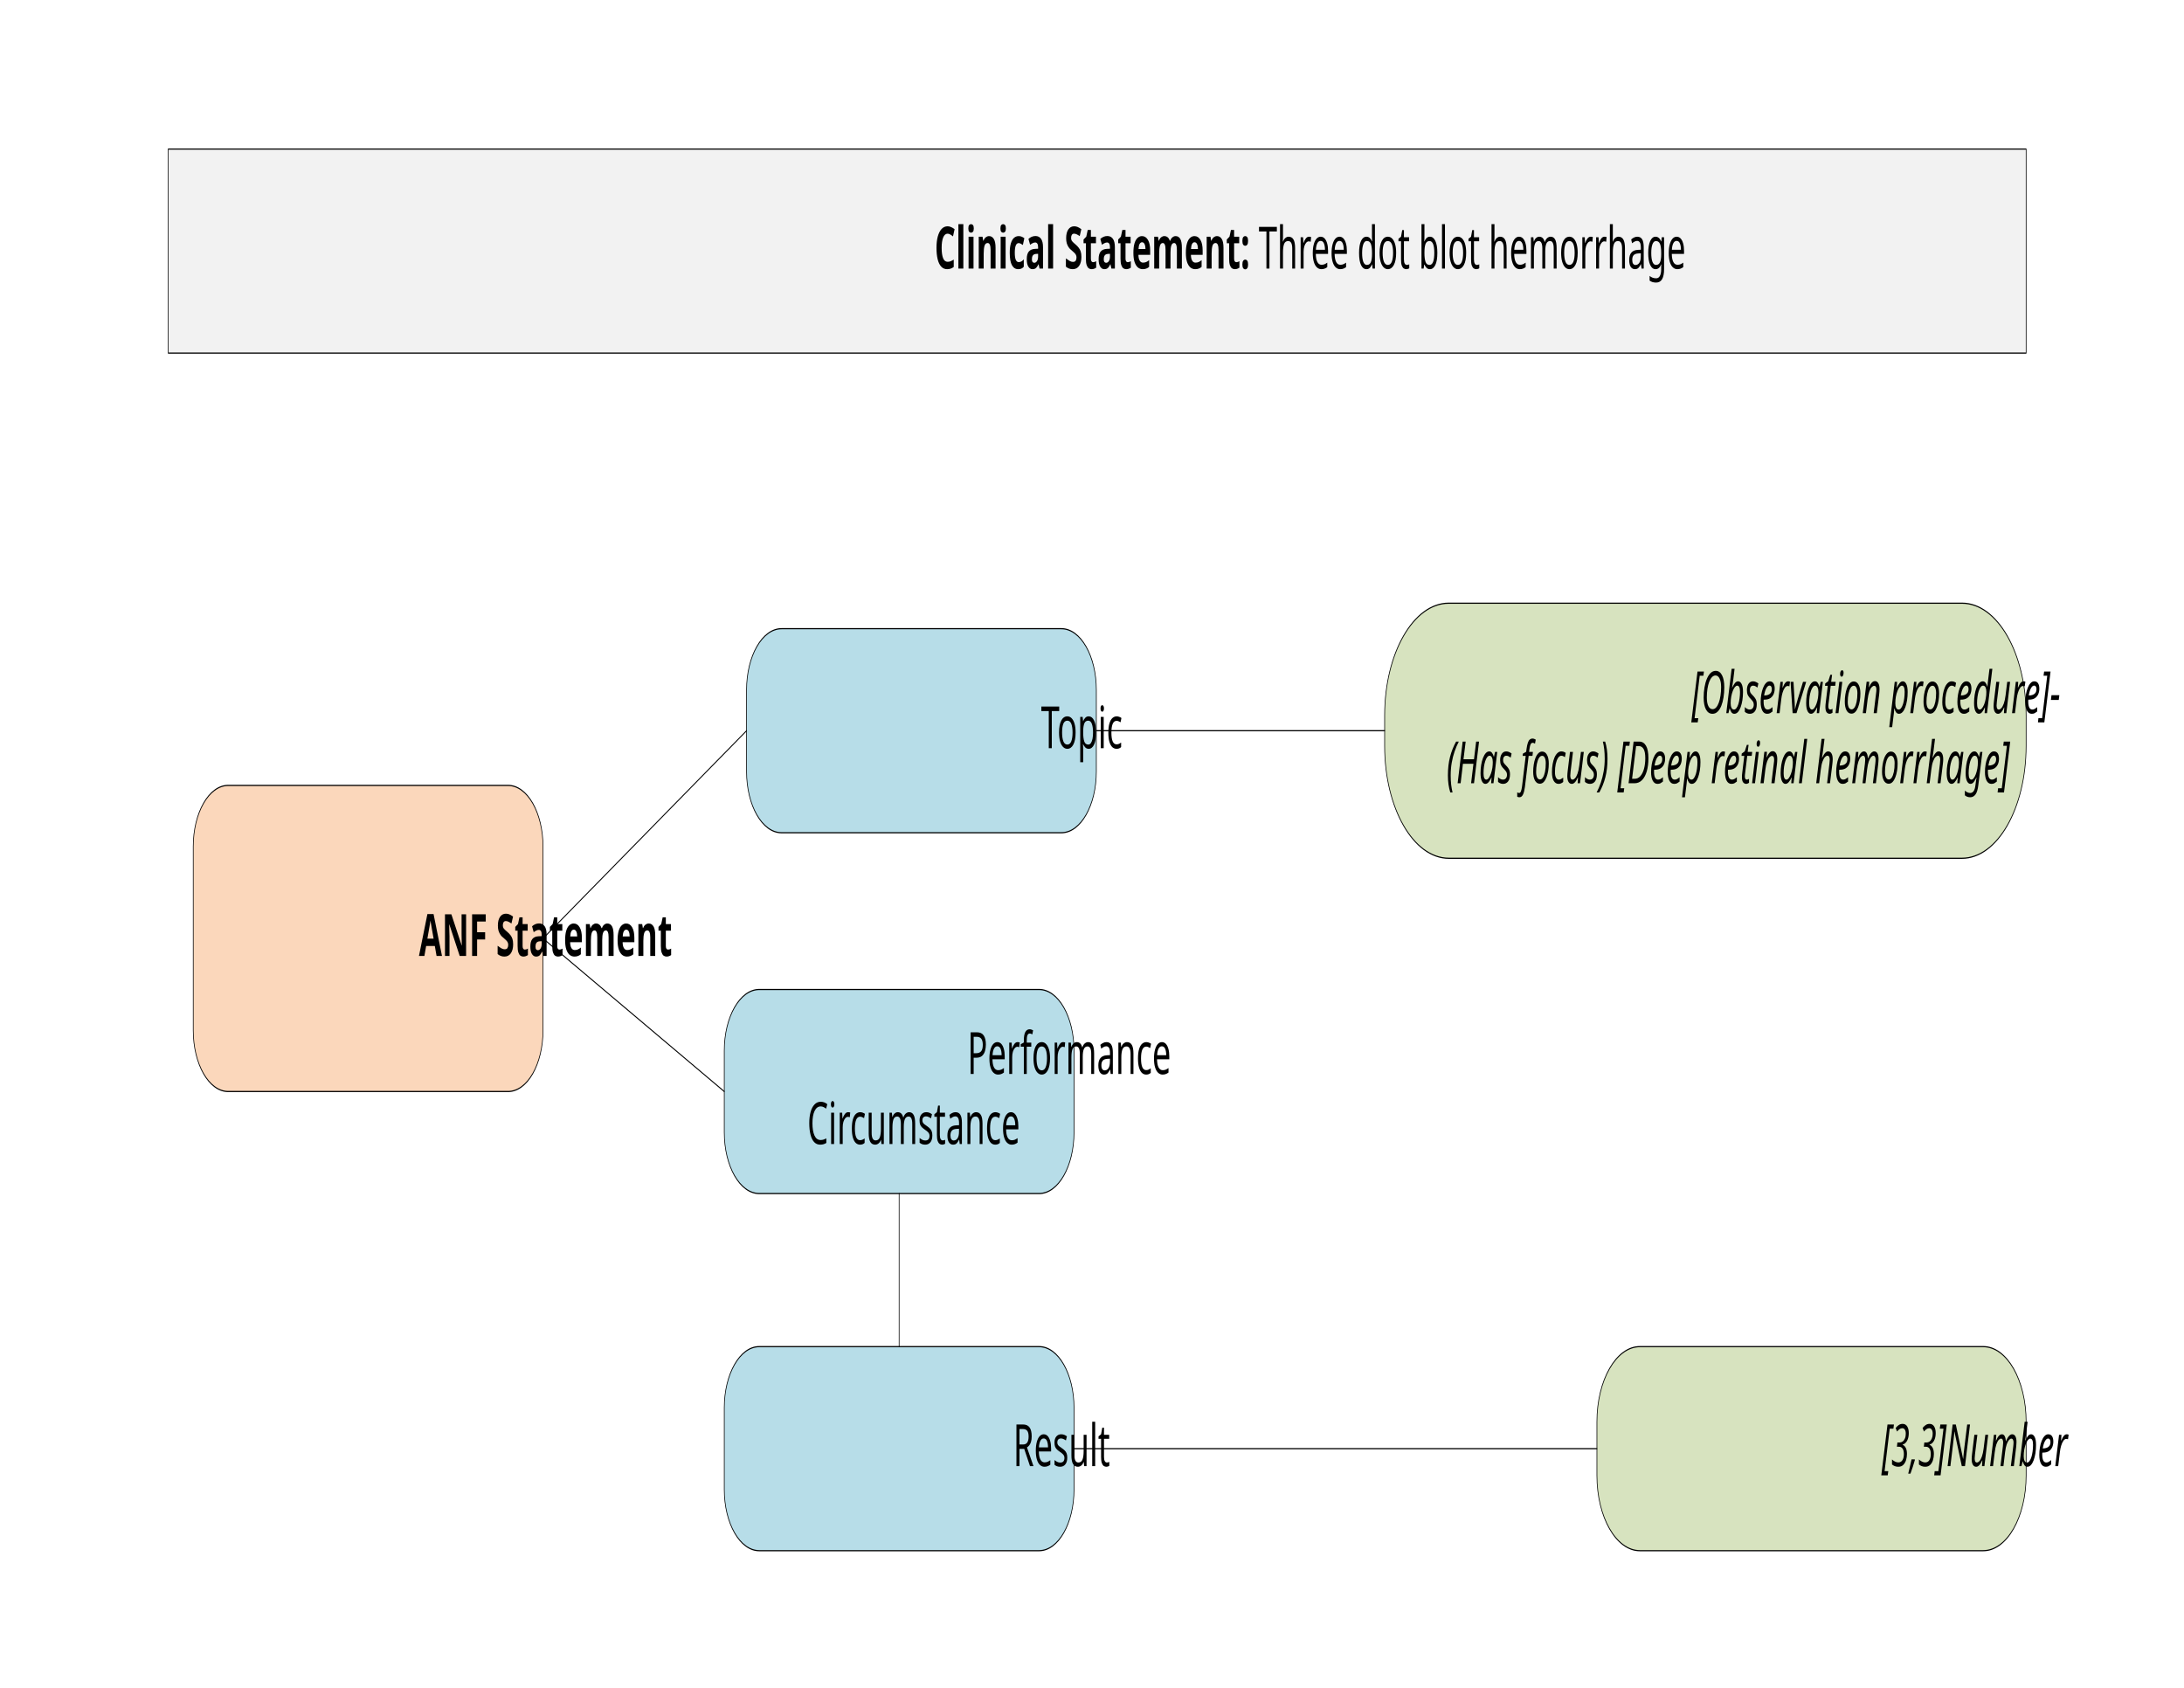
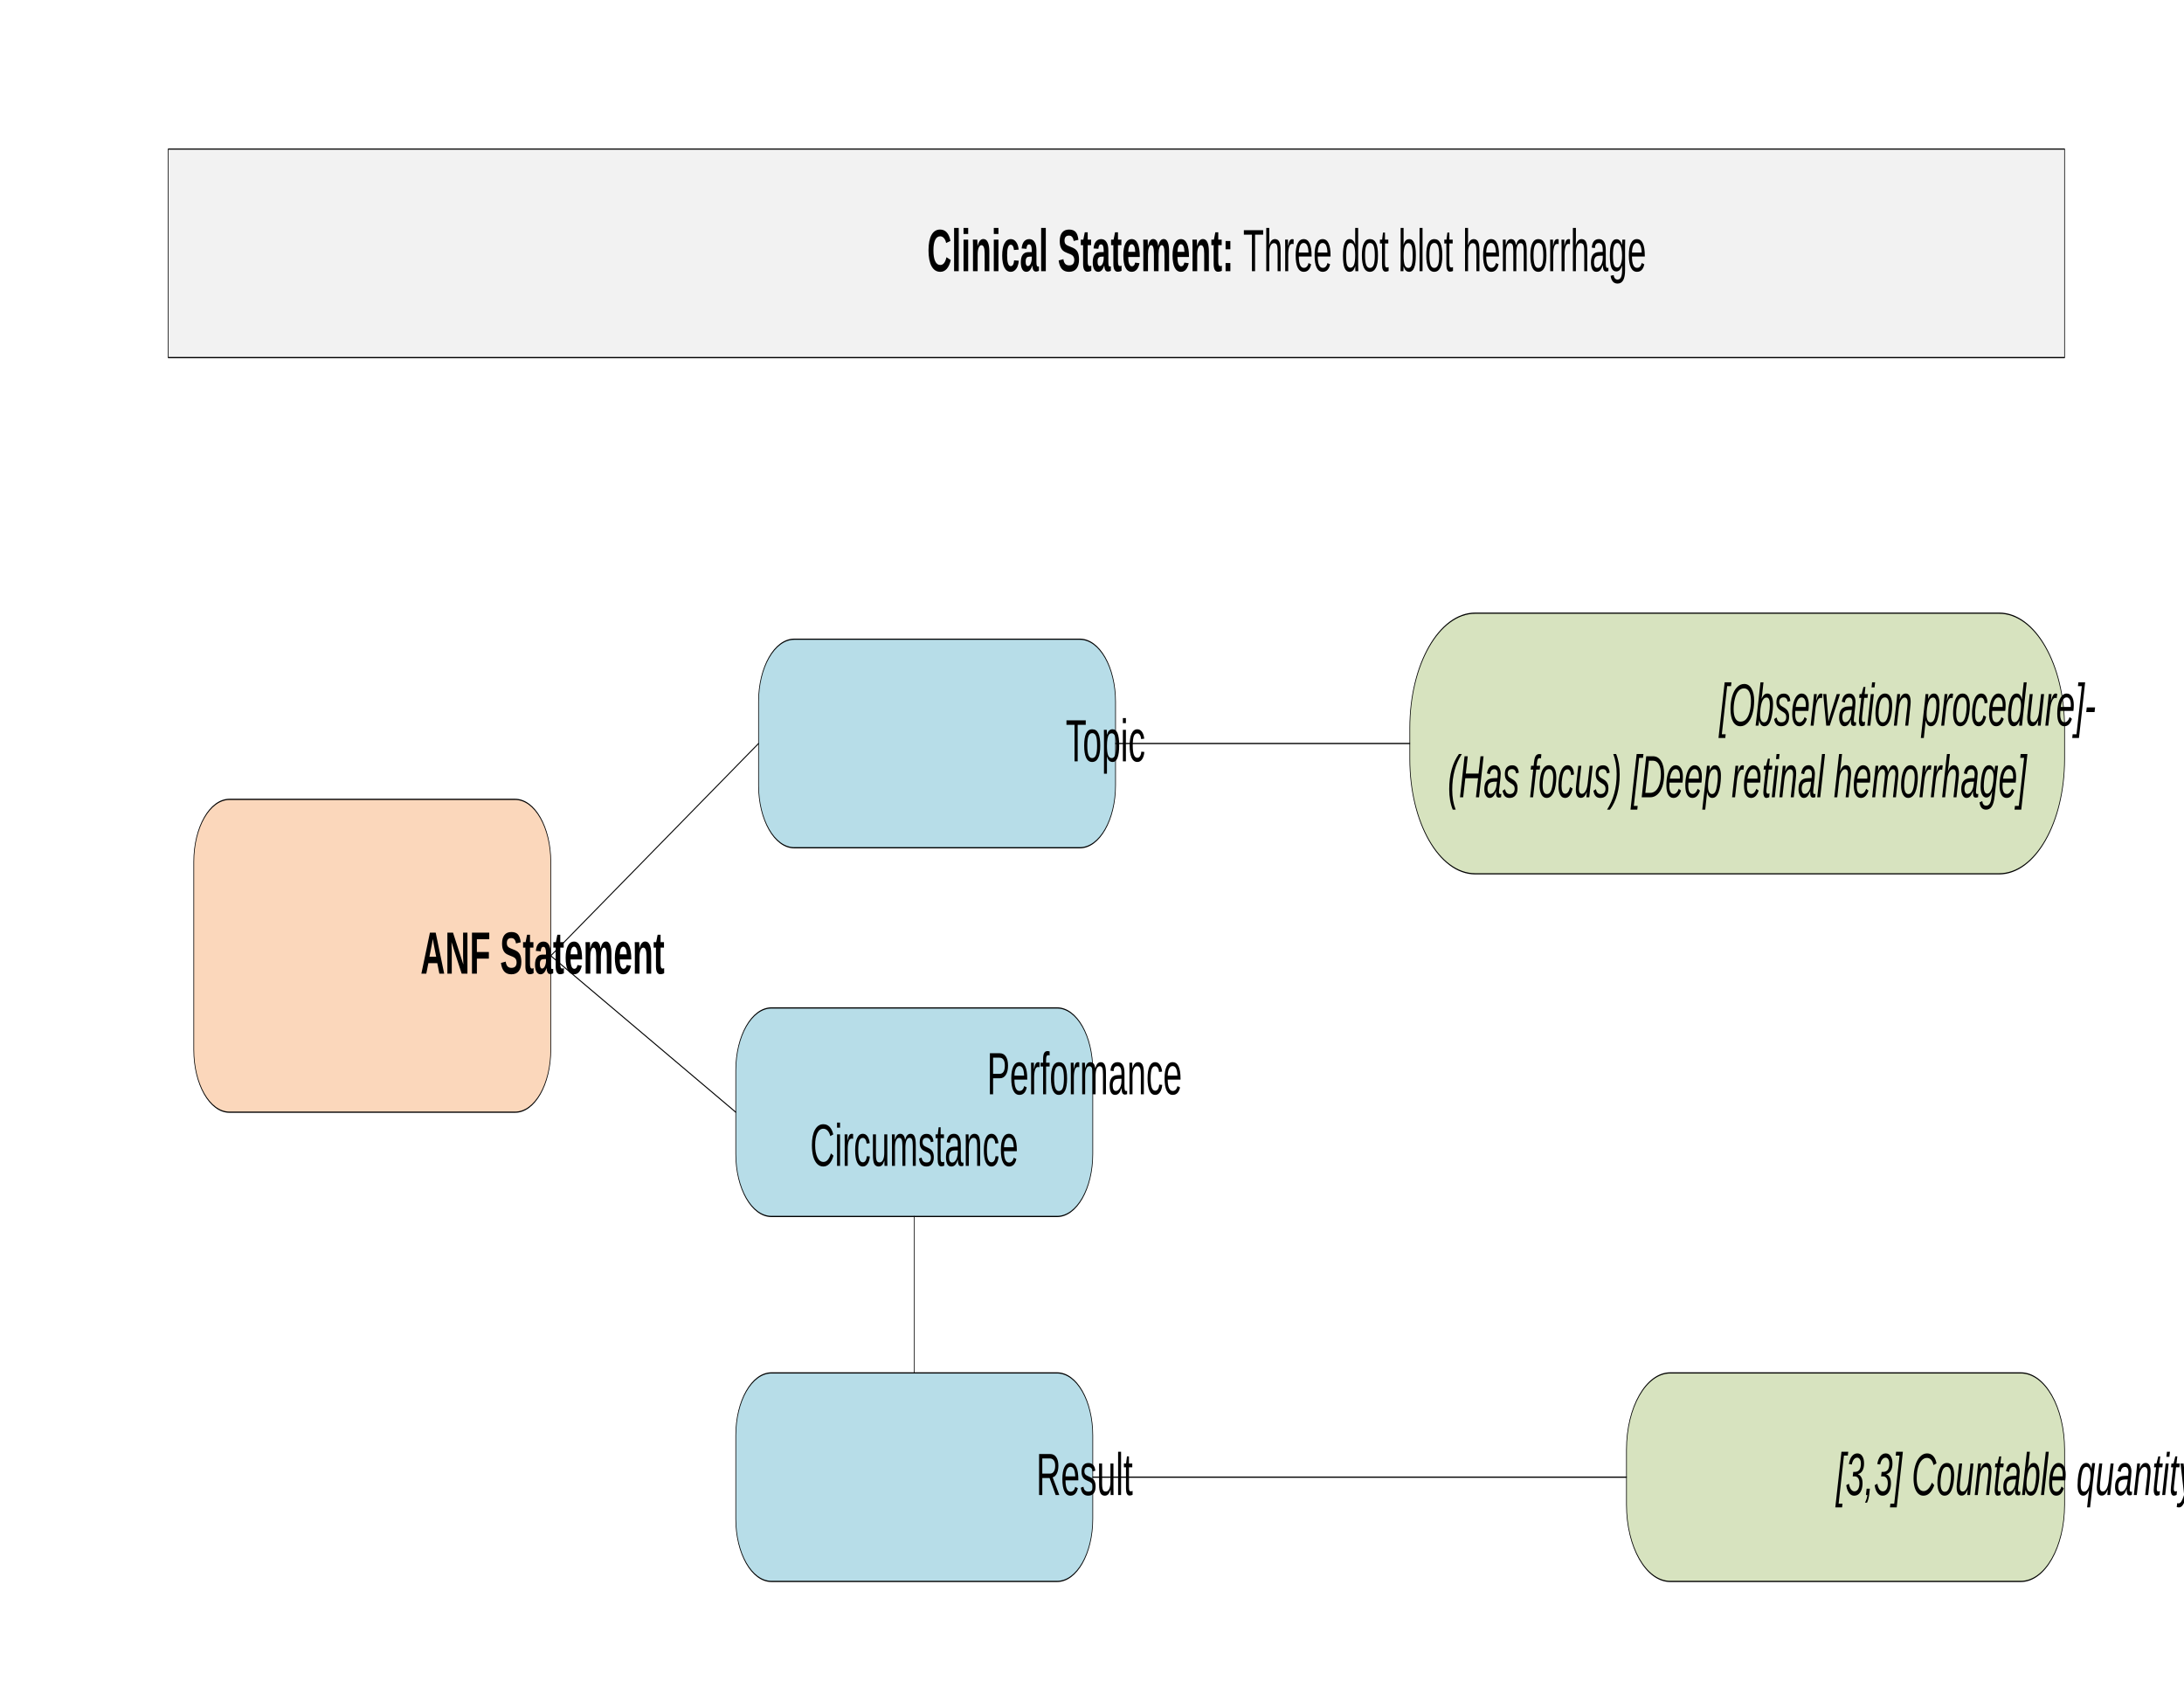
<svg xmlns="http://www.w3.org/2000/svg" xmlns:ns1="http://schemas.microsoft.com/visio/2003/SVGExtensions/" width="11in" height="8.5in" viewBox="0 0 792 612" xml:space="preserve" color-interpolation-filters="sRGB" class="st11" version="1.1" id="svg102">
  <defs id="defs106" />
  <ns1:documentProperties ns1:langID="1033" ns1:viewMarkup="false">
    <ns1:userDefs>
      <ns1:ud ns1:nameU="msvNoAutoConnect" ns1:val="VT0(1):26" />
    </ns1:userDefs>
  </ns1:documentProperties>
  <style type="text/css" id="style2">
	
		.st1 {fill:#f2f2f2;stroke:#000000;stroke-linecap:round;stroke-linejoin:round;stroke-width:0.24}
- 		.st2 {fill:#000000;font-family:Calibri;font-size:1em;font-weight:bold}
+ 		.st2 {fill:#000000;font-family:Arial;font-size:1em;font-weight:bold}
		.st3 {font-size:1em;font-weight:normal}
		.st4 {fill:#b7dde8;stroke:#000000;stroke-linecap:round;stroke-linejoin:round;stroke-width:0.24}
- 		.st5 {fill:#000000;font-family:Calibri;font-size:1em}
+ 		.st5 {fill:#000000;font-family:Arial;font-size:1em}
		.st6 {font-size:1em}
		.st7 {fill:#d7e3bf;stroke:#000000;stroke-linecap:round;stroke-linejoin:round;stroke-width:0.24}
- 		.st8 {fill:#000000;font-family:Calibri;font-size:1em;font-style:italic}
+ 		.st8 {fill:#000000;font-family:Arial;font-size:1em;font-style:italic}
		.st9 {stroke:#000000;stroke-linecap:round;stroke-linejoin:round;stroke-width:0.24}
		.st10 {fill:#fbd7bb;stroke:#000000;stroke-linecap:round;stroke-linejoin:round;stroke-width:0.24}
		.st11 {fill:none;fill-rule:evenodd;font-size:12px;overflow:visible;stroke-linecap:square;stroke-miterlimit:3}
	
	</style>
-   <g ns1:mID="20" ns1:index="1" ns1:groupContext="foregroundPage" id="g100" transform="matrix(1.008226,0,0,1.764687,-0.4614813,-41.253)">
+   <g ns1:mID="20" ns1:index="1" ns1:groupContext="foregroundPage" id="g100" transform="matrix(1.029082,0,0,1.803395,-1.729588,-43.33986)">
    <ns1:pageProperties ns1:drawingScale="1" ns1:pageScale="1" ns1:drawingUnits="19" ns1:shadowOffsetX="9" ns1:shadowOffsetY="-9" />
    <g id="shape1-1" ns1:mID="1" ns1:groupContext="shape" transform="translate(60.9673,-516.068)">
      <ns1:userDefs>
        <ns1:ud ns1:nameU="visVersion" ns1:val="VT0(15):26" />
      </ns1:userDefs>
      <ns1:textBlock ns1:margins="rect(4,4,4,4)" />
      <ns1:textRect cx="334.125" cy="591.034" width="668.25" height="41.932" />
      <rect x="0" y="570.068" width="668.25" height="41.932" class="st1" id="rect10" style="fill:#f2f2f2;stroke:#000000;stroke-width:0.24;stroke-linecap:round;stroke-linejoin:round" />
-       <text x="219.46" y="594.63" class="st2" ns1:langID="1033" id="text14" style="font-weight:bold;font-size:12px;font-family:Calibri;fill:#000000">
+       <text x="207.4" y="594.63" class="st2" ns1:langID="1033" id="text14" style="font-weight:bold;font-size:12px;font-family:Arial;fill:#000000">
        <ns1:paragraph ns1:horizAlign="1" ns1:bulletSize="0.166667" />
        <ns1:tabList />Clinical Statement: <tspan class="st3" id="tspan12" style="font-weight:normal;font-size:12px">Three dot blot hemorrhage</tspan>
      </text>
    </g>
    <g id="shape2-5" ns1:mID="2" ns1:groupContext="shape" transform="translate(268.984,-417.516)">
      <ns1:userDefs>
        <ns1:ud ns1:nameU="CTypeTopLeftSnip" ns1:prompt="" ns1:val="VT0(0):5" />
        <ns1:ud ns1:nameU="CTypeTopRightSnip" ns1:prompt="" ns1:val="VT0(0):5" />
        <ns1:ud ns1:nameU="CTypeBotLeftSnip" ns1:prompt="" ns1:val="VT0(0):5" />
        <ns1:ud ns1:nameU="CTypeBotRightSnip" ns1:prompt="" ns1:val="VT0(0):5" />
        <ns1:ud ns1:nameU="CornerLockHoriz" ns1:prompt="" ns1:val="VT0(0):5" />
        <ns1:ud ns1:nameU="CornerLockVert" ns1:prompt="" ns1:val="VT0(0):5" />
        <ns1:ud ns1:nameU="CornerLockDiag" ns1:prompt="" ns1:val="VT0(0):5" />
        <ns1:ud ns1:nameU="TopLeftOffset" ns1:prompt="" ns1:val="VT0(0.15):1" />
        <ns1:ud ns1:nameU="TopRightOffset" ns1:prompt="" ns1:val="VT0(0.15):1" />
        <ns1:ud ns1:nameU="BotLeftOffset" ns1:prompt="" ns1:val="VT0(0.15):1" />
        <ns1:ud ns1:nameU="BotRightOffset" ns1:prompt="" ns1:val="VT0(0.15):1" />
        <ns1:ud ns1:nameU="visVersion" ns1:prompt="" ns1:val="VT0(15):26" />
        <ns1:ud ns1:nameU="TopLeftOffset" ns1:prompt="" ns1:val="VT0(0.17471590464537):1" />
        <ns1:ud ns1:nameU="TopRightOffset" ns1:prompt="" ns1:val="VT0(0.17471590464537):1" />
        <ns1:ud ns1:nameU="BotLeftOffset" ns1:prompt="" ns1:val="VT0(0.17471590464537):1" />
        <ns1:ud ns1:nameU="BotRightOffset" ns1:prompt="" ns1:val="VT0(0.17471590464537):1" />
      </ns1:userDefs>
      <ns1:textBlock ns1:margins="rect(4,4,4,4)" />
      <ns1:textRect cx="62.898" cy="591.034" width="125.8" height="41.932" />
      <path d="M 12.58,612 H 113.22 A 12.579,12.579 -180 0 0 125.8,599.42 V 582.65 A 12.579,12.579 -180 0 0 113.22,570.07 H 12.58 A 12.579,12.579 -180 0 0 0,582.65 v 16.77 A 12.579,12.579 -180 0 0 12.58,612 Z" class="st4" id="path21" style="fill:#b7dde8;stroke:#000000;stroke-width:0.24;stroke-linecap:round;stroke-linejoin:round" />
-       <text x="49.74" y="594.63" class="st5" ns1:langID="1033" id="text23" style="font-size:12px;font-family:Calibri;fill:#000000">
+       <text x="48.23" y="594.63" class="st5" ns1:langID="1033" id="text23" style="font-size:12px;font-family:Arial;fill:#000000">
        <ns1:paragraph ns1:horizAlign="1" ns1:bulletSize="0.166667" />
        <ns1:tabList />Topic</text>
    </g>
    <g id="shape3-8" ns1:mID="3" ns1:groupContext="shape" transform="translate(260.962,-343.381)">
      <ns1:userDefs>
        <ns1:ud ns1:nameU="CTypeTopLeftSnip" ns1:prompt="" ns1:val="VT0(0):5" />
        <ns1:ud ns1:nameU="CTypeTopRightSnip" ns1:prompt="" ns1:val="VT0(0):5" />
        <ns1:ud ns1:nameU="CTypeBotLeftSnip" ns1:prompt="" ns1:val="VT0(0):5" />
        <ns1:ud ns1:nameU="CTypeBotRightSnip" ns1:prompt="" ns1:val="VT0(0):5" />
        <ns1:ud ns1:nameU="CornerLockHoriz" ns1:prompt="" ns1:val="VT0(0):5" />
        <ns1:ud ns1:nameU="CornerLockVert" ns1:prompt="" ns1:val="VT0(0):5" />
        <ns1:ud ns1:nameU="CornerLockDiag" ns1:prompt="" ns1:val="VT0(0):5" />
        <ns1:ud ns1:nameU="TopLeftOffset" ns1:prompt="" ns1:val="VT0(0.15):1" />
        <ns1:ud ns1:nameU="TopRightOffset" ns1:prompt="" ns1:val="VT0(0.15):1" />
        <ns1:ud ns1:nameU="BotLeftOffset" ns1:prompt="" ns1:val="VT0(0.15):1" />
        <ns1:ud ns1:nameU="BotRightOffset" ns1:prompt="" ns1:val="VT0(0.15):1" />
        <ns1:ud ns1:nameU="visVersion" ns1:prompt="" ns1:val="VT0(15):26" />
        <ns1:ud ns1:nameU="TopLeftOffset" ns1:prompt="" ns1:val="VT0(0.17471590464537):1" />
        <ns1:ud ns1:nameU="TopRightOffset" ns1:prompt="" ns1:val="VT0(0.17471590464537):1" />
        <ns1:ud ns1:nameU="BotLeftOffset" ns1:prompt="" ns1:val="VT0(0.17471590464537):1" />
        <ns1:ud ns1:nameU="BotRightOffset" ns1:prompt="" ns1:val="VT0(0.17471590464537):1" />
      </ns1:userDefs>
      <ns1:textBlock ns1:margins="rect(4,4,4,4)" />
      <ns1:textRect cx="62.898" cy="591.034" width="125.8" height="41.932" />
      <path d="M 12.58,612 H 113.22 A 12.579,12.579 -180 0 0 125.8,599.42 V 582.65 A 12.579,12.579 -180 0 0 113.22,570.07 H 12.58 A 12.579,12.579 -180 0 0 0,582.65 v 16.77 A 12.579,12.579 -180 0 0 12.58,612 Z" class="st4" id="path30" style="fill:#b7dde8;stroke:#000000;stroke-width:0.24;stroke-linecap:round;stroke-linejoin:round" />
-       <text x="31.29" y="587.43" class="st5" ns1:langID="1033" id="text34" style="font-size:12px;font-family:Calibri;fill:#000000">
-         <ns1:paragraph ns1:horizAlign="1" ns1:bulletSize="0.166667" />
-         <ns1:tabList />Performance <tspan x="29.84" dy="1.2em" class="st6" id="tspan32" style="font-size:12px">Circumstance</tspan>
+       <text x="28.55" y="587.43" class="st5" ns1:langID="1033" id="text34" style="font-size:12px;font-family:Arial;fill:#000000">
+         <ns1:paragraph ns1:horizAlign="1" ns1:bulletSize="0.166667" />
+         <ns1:tabList />Performance <tspan x="26.22" dy="1.2em" class="st6" id="tspan32" style="font-size:12px">Circumstance</tspan>
      </text>
    </g>
    <g id="shape4-12" ns1:mID="4" ns1:groupContext="shape" transform="translate(260.962,-270)">
      <ns1:userDefs>
        <ns1:ud ns1:nameU="CTypeTopLeftSnip" ns1:prompt="" ns1:val="VT0(0):5" />
        <ns1:ud ns1:nameU="CTypeTopRightSnip" ns1:prompt="" ns1:val="VT0(0):5" />
        <ns1:ud ns1:nameU="CTypeBotLeftSnip" ns1:prompt="" ns1:val="VT0(0):5" />
        <ns1:ud ns1:nameU="CTypeBotRightSnip" ns1:prompt="" ns1:val="VT0(0):5" />
        <ns1:ud ns1:nameU="CornerLockHoriz" ns1:prompt="" ns1:val="VT0(0):5" />
        <ns1:ud ns1:nameU="CornerLockVert" ns1:prompt="" ns1:val="VT0(0):5" />
        <ns1:ud ns1:nameU="CornerLockDiag" ns1:prompt="" ns1:val="VT0(0):5" />
        <ns1:ud ns1:nameU="TopLeftOffset" ns1:prompt="" ns1:val="VT0(0.15):1" />
        <ns1:ud ns1:nameU="TopRightOffset" ns1:prompt="" ns1:val="VT0(0.15):1" />
        <ns1:ud ns1:nameU="BotLeftOffset" ns1:prompt="" ns1:val="VT0(0.15):1" />
        <ns1:ud ns1:nameU="BotRightOffset" ns1:prompt="" ns1:val="VT0(0.15):1" />
        <ns1:ud ns1:nameU="visVersion" ns1:prompt="" ns1:val="VT0(15):26" />
        <ns1:ud ns1:nameU="TopLeftOffset" ns1:prompt="" ns1:val="VT0(0.17471590464537):1" />
        <ns1:ud ns1:nameU="TopRightOffset" ns1:prompt="" ns1:val="VT0(0.17471590464537):1" />
        <ns1:ud ns1:nameU="BotLeftOffset" ns1:prompt="" ns1:val="VT0(0.17471590464537):1" />
        <ns1:ud ns1:nameU="BotRightOffset" ns1:prompt="" ns1:val="VT0(0.17471590464537):1" />
      </ns1:userDefs>
      <ns1:textBlock ns1:margins="rect(4,4,4,4)" />
      <ns1:textRect cx="62.898" cy="591.034" width="125.8" height="41.932" />
      <path d="M 12.58,612 H 113.22 A 12.579,12.579 -180 0 0 125.8,599.42 V 582.65 A 12.579,12.579 -180 0 0 113.22,570.07 H 12.58 A 12.579,12.579 -180 0 0 0,582.65 v 16.77 A 12.579,12.579 -180 0 0 12.58,612 Z" class="st4" id="path41" style="fill:#b7dde8;stroke:#000000;stroke-width:0.24;stroke-linecap:round;stroke-linejoin:round" />
-       <text x="47.77" y="594.63" class="st5" ns1:langID="1033" id="text43" style="font-size:12px;font-family:Calibri;fill:#000000">
+       <text x="45.89" y="594.63" class="st5" ns1:langID="1033" id="text43" style="font-size:12px;font-family:Arial;fill:#000000">
        <ns1:paragraph ns1:horizAlign="1" ns1:bulletSize="0.166667" />
        <ns1:tabList />Result</text>
    </g>
    <g id="shape5-15" ns1:mID="5" ns1:groupContext="shape" transform="translate(498.484,-412.274)">
      <ns1:userDefs>
        <ns1:ud ns1:nameU="CTypeTopLeftSnip" ns1:prompt="" ns1:val="VT0(0):5" />
        <ns1:ud ns1:nameU="CTypeTopRightSnip" ns1:prompt="" ns1:val="VT0(0):5" />
        <ns1:ud ns1:nameU="CTypeBotLeftSnip" ns1:prompt="" ns1:val="VT0(0):5" />
        <ns1:ud ns1:nameU="CTypeBotRightSnip" ns1:prompt="" ns1:val="VT0(0):5" />
        <ns1:ud ns1:nameU="CornerLockHoriz" ns1:prompt="" ns1:val="VT0(0):5" />
        <ns1:ud ns1:nameU="CornerLockVert" ns1:prompt="" ns1:val="VT0(0):5" />
        <ns1:ud ns1:nameU="CornerLockDiag" ns1:prompt="" ns1:val="VT0(0):5" />
        <ns1:ud ns1:nameU="TopLeftOffset" ns1:prompt="" ns1:val="VT0(0.15):1" />
        <ns1:ud ns1:nameU="TopRightOffset" ns1:prompt="" ns1:val="VT0(0.15):1" />
        <ns1:ud ns1:nameU="BotLeftOffset" ns1:prompt="" ns1:val="VT0(0.15):1" />
        <ns1:ud ns1:nameU="BotRightOffset" ns1:prompt="" ns1:val="VT0(0.15):1" />
        <ns1:ud ns1:nameU="visVersion" ns1:prompt="" ns1:val="VT0(15):26" />
        <ns1:ud ns1:nameU="TopLeftOffset" ns1:prompt="" ns1:val="VT0(0.32046340045372):1" />
        <ns1:ud ns1:nameU="TopRightOffset" ns1:prompt="" ns1:val="VT0(0.32046340045372):1" />
        <ns1:ud ns1:nameU="BotLeftOffset" ns1:prompt="" ns1:val="VT0(0.32046340045372):1" />
        <ns1:ud ns1:nameU="BotRightOffset" ns1:prompt="" ns1:val="VT0(0.32046340045372):1" />
      </ns1:userDefs>
      <ns1:textBlock ns1:margins="rect(4,4,4,4)" />
      <ns1:textRect cx="115.367" cy="585.793" width="230.74" height="52.415" />
      <path d="m 23.07,612 h 184.59 a 23.073,23.073 -180 0 0 23.07,-23.07 v -6.27 A 23.073,23.073 -180 0 0 207.66,559.59 H 23.07 A 23.073,23.073 -180 0 0 0,582.66 v 6.27 A 23.073,23.073 -180 0 0 23.07,612 Z" class="st7" id="path50" style="fill:#d7e3bf;stroke:#000000;stroke-width:0.24;stroke-linecap:round;stroke-linejoin:round" />
-       <text x="54.24" y="582.19" class="st8" ns1:langID="1033" id="text54" style="font-style:italic;font-size:12px;font-family:Calibri;fill:#000000">
+       <text x="49" y="582.2" class="st8" ns1:langID="1033" id="text54" style="font-style:italic;font-size:12px;font-family:Arial;fill:#000000">
        <ns1:paragraph ns1:horizAlign="1" ns1:bulletSize="0.166667" />
        <ns1:tabList />[Observation procedure]-<ns1:newlineChar />
-         <tspan x="22.27" dy="1.2em" class="st6" id="tspan52" style="font-size:12px">(Has focus) [Deep retinal hemorrhage]</tspan>
+         <tspan x="13.32" dy="1.201em" class="st6" id="tspan52" style="font-size:12px">(Has focus) [Deep retinal hemorrhage]</tspan>
      </text>
    </g>
    <g id="shape6-19" ns1:mID="6" ns1:groupContext="shape" transform="rotate(180,249.242,392.759)">
      <ns1:userDefs>
        <ns1:ud ns1:nameU="VertexCount" ns1:prompt="" ns1:val="VT0(4):26" />
        <ns1:ud ns1:nameU="SegmentType" ns1:prompt="" ns1:val="VT0(1):26" />
        <ns1:ud ns1:nameU="DrawType" ns1:prompt="" ns1:val="VT0(1):26" />
        <ns1:ud ns1:nameU="StartWidth" ns1:prompt="" ns1:val="VT0(0.15):0" />
        <ns1:ud ns1:nameU="EndWidth" ns1:prompt="" ns1:val="VT0(0.1):0" />
        <ns1:ud ns1:nameU="LastAngle" ns1:prompt="" ns1:val="VT0(0.31445460881394):32" />
        <ns1:ud ns1:nameU="CtrlAngle" ns1:prompt="" ns1:val="VT0(-1.6821373411359):32" />
        <ns1:ud ns1:nameU="ArrowFeatherAngle" ns1:prompt="" ns1:val="VT0(8.5942318659433):32" />
        <ns1:ud ns1:nameU="ArrowFeatherDist" ns1:prompt="" ns1:val="VT0(0.20124611797498):0" />
        <ns1:ud ns1:nameU="Joint1_2Pcnt" ns1:prompt="" ns1:val="VT0(0.36115492854311):26" />
        <ns1:ud ns1:nameU="Joint1_2Angle" ns1:prompt="" ns1:val="VT0(1.4583288317516):32" />
        <ns1:ud ns1:nameU="Joint2_3Pcnt" ns1:prompt="" ns1:val="VT0(0.737773973763):26" />
        <ns1:ud ns1:nameU="Joint2_3Angle" ns1:prompt="" ns1:val="VT0(1.4437657331855):32" />
        <ns1:ud ns1:nameU="Joint3_4Pcnt" ns1:prompt="" ns1:val="VT0(1):26" />
        <ns1:ud ns1:nameU="Joint3_4Angle" ns1:prompt="" ns1:val="VT0(1.8852509356088):32" />
        <ns1:ud ns1:nameU="Joint4_5Pcnt" ns1:prompt="" ns1:val="VT0(1):26" />
        <ns1:ud ns1:nameU="Joint4_5Angle" ns1:prompt="" ns1:val="VT0(1.8852509356088):32" />
        <ns1:ud ns1:nameU="Joint5_6Pcnt" ns1:prompt="" ns1:val="VT0(1):26" />
        <ns1:ud ns1:nameU="Joint5_6Angle" ns1:prompt="" ns1:val="VT0(1.8852509356088):32" />
        <ns1:ud ns1:nameU="Joint6_7Pcnt" ns1:prompt="" ns1:val="VT0(1):26" />
        <ns1:ud ns1:nameU="Joint6_7Angle" ns1:prompt="" ns1:val="VT0(1.8852509356088):32" />
        <ns1:ud ns1:nameU="Joint7_8Pcnt" ns1:prompt="" ns1:val="VT0(1):26" />
        <ns1:ud ns1:nameU="Joint7_8Angle" ns1:prompt="" ns1:val="VT0(1.8852509356088):32" />
        <ns1:ud ns1:nameU="Joint8_9Pcnt" ns1:prompt="" ns1:val="VT0(1):26" />
        <ns1:ud ns1:nameU="Joint8_9Angle" ns1:prompt="" ns1:val="VT0(1.8852509356088):32" />
        <ns1:ud ns1:nameU="visVersion" ns1:prompt="" ns1:val="VT0(15):26" />
        <ns1:ud ns1:nameU="LastAngle" ns1:prompt="" ns1:val="VT0(2.4139723597887E-07):32" />
        <ns1:ud ns1:nameU="CtrlAngle" ns1:prompt="" ns1:val="VT0(-1.7138466043149):32" />
        <ns1:ud ns1:nameU="ArrowFeatherAngle" ns1:prompt="" ns1:val="VT0(7.997032394289):32" />
        <ns1:ud ns1:nameU="ArrowFeatherDist" ns1:prompt="" ns1:val="VT0(0.20206393251886):0" />
        <ns1:ud ns1:nameU="Joint1_2Pcnt" ns1:prompt="" ns1:val="VT0(0.3571430145348):26" />
        <ns1:ud ns1:nameU="Joint1_2Angle" ns1:prompt="" ns1:val="VT0(1.5707962543759):32" />
        <ns1:ud ns1:nameU="Joint2_3Pcnt" ns1:prompt="" ns1:val="VT0(0.78571461664964):26" />
        <ns1:ud ns1:nameU="Joint2_3Angle" ns1:prompt="" ns1:val="VT0(1.5707964474935):32" />
        <ns1:ud ns1:nameU="Joint3_4Pcnt" ns1:prompt="" ns1:val="VT0(0.99999997067206):26" />
        <ns1:ud ns1:nameU="Joint3_4Angle" ns1:prompt="" ns1:val="VT0(1.5707965681921):32" />
        <ns1:ud ns1:nameU="Joint4_5Pcnt" ns1:prompt="" ns1:val="VT0(0.99999997067206):26" />
        <ns1:ud ns1:nameU="Joint4_5Angle" ns1:prompt="" ns1:val="VT0(1.5707965681921):32" />
        <ns1:ud ns1:nameU="Joint5_6Pcnt" ns1:prompt="" ns1:val="VT0(0.99999997067206):26" />
        <ns1:ud ns1:nameU="Joint5_6Angle" ns1:prompt="" ns1:val="VT0(1.5707965681921):32" />
        <ns1:ud ns1:nameU="Joint6_7Pcnt" ns1:prompt="" ns1:val="VT0(0.99999997067206):26" />
        <ns1:ud ns1:nameU="Joint6_7Angle" ns1:prompt="" ns1:val="VT0(1.5707965681921):32" />
        <ns1:ud ns1:nameU="Joint7_8Pcnt" ns1:prompt="" ns1:val="VT0(0.99999997067206):26" />
        <ns1:ud ns1:nameU="Joint7_8Angle" ns1:prompt="" ns1:val="VT0(1.5707965681921):32" />
        <ns1:ud ns1:nameU="Joint8_9Pcnt" ns1:prompt="" ns1:val="VT0(0.99999997067206):26" />
        <ns1:ud ns1:nameU="Joint8_9Angle" ns1:prompt="" ns1:val="VT0(1.5707965681921):32" />
      </ns1:userDefs>
      <path d="M 0,612 H 37.04 81.48 103.7" class="st9" id="path59" style="stroke:#000000;stroke-width:0.24;stroke-linecap:round;stroke-linejoin:round" />
    </g>
    <g id="shape7-22" ns1:mID="7" ns1:groupContext="shape" transform="rotate(-90,5.9635,294.1045)">
      <ns1:userDefs>
        <ns1:ud ns1:nameU="VertexCount" ns1:prompt="" ns1:val="VT0(4):26" />
        <ns1:ud ns1:nameU="SegmentType" ns1:prompt="" ns1:val="VT0(1):26" />
        <ns1:ud ns1:nameU="DrawType" ns1:prompt="" ns1:val="VT0(1):26" />
        <ns1:ud ns1:nameU="StartWidth" ns1:prompt="" ns1:val="VT0(0.15):0" />
        <ns1:ud ns1:nameU="EndWidth" ns1:prompt="" ns1:val="VT0(0.1):0" />
        <ns1:ud ns1:nameU="LastAngle" ns1:prompt="" ns1:val="VT0(0.31445460881394):32" />
        <ns1:ud ns1:nameU="CtrlAngle" ns1:prompt="" ns1:val="VT0(-1.6821373411359):32" />
        <ns1:ud ns1:nameU="ArrowFeatherAngle" ns1:prompt="" ns1:val="VT0(8.5942318659433):32" />
        <ns1:ud ns1:nameU="ArrowFeatherDist" ns1:prompt="" ns1:val="VT0(0.20124611797498):0" />
        <ns1:ud ns1:nameU="Joint1_2Pcnt" ns1:prompt="" ns1:val="VT0(0.36115492854311):26" />
        <ns1:ud ns1:nameU="Joint1_2Angle" ns1:prompt="" ns1:val="VT0(1.4583288317516):32" />
        <ns1:ud ns1:nameU="Joint2_3Pcnt" ns1:prompt="" ns1:val="VT0(0.737773973763):26" />
        <ns1:ud ns1:nameU="Joint2_3Angle" ns1:prompt="" ns1:val="VT0(1.4437657331855):32" />
        <ns1:ud ns1:nameU="Joint3_4Pcnt" ns1:prompt="" ns1:val="VT0(1):26" />
        <ns1:ud ns1:nameU="Joint3_4Angle" ns1:prompt="" ns1:val="VT0(1.8852509356088):32" />
        <ns1:ud ns1:nameU="Joint4_5Pcnt" ns1:prompt="" ns1:val="VT0(1):26" />
        <ns1:ud ns1:nameU="Joint4_5Angle" ns1:prompt="" ns1:val="VT0(1.8852509356088):32" />
        <ns1:ud ns1:nameU="Joint5_6Pcnt" ns1:prompt="" ns1:val="VT0(1):26" />
        <ns1:ud ns1:nameU="Joint5_6Angle" ns1:prompt="" ns1:val="VT0(1.8852509356088):32" />
        <ns1:ud ns1:nameU="Joint6_7Pcnt" ns1:prompt="" ns1:val="VT0(1):26" />
        <ns1:ud ns1:nameU="Joint6_7Angle" ns1:prompt="" ns1:val="VT0(1.8852509356088):32" />
        <ns1:ud ns1:nameU="Joint7_8Pcnt" ns1:prompt="" ns1:val="VT0(1):26" />
        <ns1:ud ns1:nameU="Joint7_8Angle" ns1:prompt="" ns1:val="VT0(1.8852509356088):32" />
        <ns1:ud ns1:nameU="Joint8_9Pcnt" ns1:prompt="" ns1:val="VT0(1):26" />
        <ns1:ud ns1:nameU="Joint8_9Angle" ns1:prompt="" ns1:val="VT0(1.8852509356088):32" />
        <ns1:ud ns1:nameU="visVersion" ns1:prompt="" ns1:val="VT0(15):26" />
        <ns1:ud ns1:nameU="LastAngle" ns1:prompt="" ns1:val="VT0(7.9602214980698E-07):32" />
        <ns1:ud ns1:nameU="CtrlAngle" ns1:prompt="" ns1:val="VT0(-1.6144475570225):32" />
        <ns1:ud ns1:nameU="ArrowFeatherAngle" ns1:prompt="" ns1:val="VT0(7.8976344562464):32" />
        <ns1:ud ns1:nameU="ArrowFeatherDist" ns1:prompt="" ns1:val="VT0(0.20019069438498):0" />
        <ns1:ud ns1:nameU="Joint1_2Pcnt" ns1:prompt="" ns1:val="VT0(0.35714303364396):26" />
        <ns1:ud ns1:nameU="Joint1_2Angle" ns1:prompt="" ns1:val="VT0(1.5707960879888):32" />
        <ns1:ud ns1:nameU="Joint2_3Pcnt" ns1:prompt="" ns1:val="VT0(0.78571465868978):26" />
        <ns1:ud ns1:nameU="Joint2_3Angle" ns1:prompt="" ns1:val="VT0(1.570796724806):32" />
        <ns1:ud ns1:nameU="Joint3_4Angle" ns1:prompt="" ns1:val="VT0(1.5707971228171):32" />
        <ns1:ud ns1:nameU="Joint4_5Angle" ns1:prompt="" ns1:val="VT0(1.5707971228171):32" />
        <ns1:ud ns1:nameU="Joint5_6Angle" ns1:prompt="" ns1:val="VT0(1.5707971228171):32" />
        <ns1:ud ns1:nameU="Joint6_7Angle" ns1:prompt="" ns1:val="VT0(1.5707971228171):32" />
        <ns1:ud ns1:nameU="Joint7_8Angle" ns1:prompt="" ns1:val="VT0(1.5707971228171):32" />
        <ns1:ud ns1:nameU="Joint8_9Angle" ns1:prompt="" ns1:val="VT0(1.5707971228171):32" />
      </ns1:userDefs>
      <path d="m 0,612 h 11.23 13.48 6.74" class="st9" id="path64" style="stroke:#000000;stroke-width:0.24;stroke-linecap:round;stroke-linejoin:round" />
    </g>
    <g id="shape8-25" ns1:mID="8" ns1:groupContext="shape" transform="translate(69.9673,-364.347)">
      <ns1:userDefs>
        <ns1:ud ns1:nameU="CTypeTopLeftSnip" ns1:prompt="" ns1:val="VT0(0):5" />
        <ns1:ud ns1:nameU="CTypeTopRightSnip" ns1:prompt="" ns1:val="VT0(0):5" />
        <ns1:ud ns1:nameU="CTypeBotLeftSnip" ns1:prompt="" ns1:val="VT0(0):5" />
        <ns1:ud ns1:nameU="CTypeBotRightSnip" ns1:prompt="" ns1:val="VT0(0):5" />
        <ns1:ud ns1:nameU="CornerLockHoriz" ns1:prompt="" ns1:val="VT0(0):5" />
        <ns1:ud ns1:nameU="CornerLockVert" ns1:prompt="" ns1:val="VT0(0):5" />
        <ns1:ud ns1:nameU="CornerLockDiag" ns1:prompt="" ns1:val="VT0(0):5" />
        <ns1:ud ns1:nameU="TopLeftOffset" ns1:prompt="" ns1:val="VT0(0.15):1" />
        <ns1:ud ns1:nameU="TopRightOffset" ns1:prompt="" ns1:val="VT0(0.15):1" />
        <ns1:ud ns1:nameU="BotLeftOffset" ns1:prompt="" ns1:val="VT0(0.15):1" />
        <ns1:ud ns1:nameU="BotRightOffset" ns1:prompt="" ns1:val="VT0(0.15):1" />
        <ns1:ud ns1:nameU="visVersion" ns1:prompt="" ns1:val="VT0(15):26" />
        <ns1:ud ns1:nameU="TopLeftOffset" ns1:prompt="" ns1:val="VT0(0.17471590464537):1" />
        <ns1:ud ns1:nameU="TopRightOffset" ns1:prompt="" ns1:val="VT0(0.17471590464537):1" />
        <ns1:ud ns1:nameU="BotLeftOffset" ns1:prompt="" ns1:val="VT0(0.17471590464537):1" />
        <ns1:ud ns1:nameU="BotRightOffset" ns1:prompt="" ns1:val="VT0(0.17471590464537):1" />
      </ns1:userDefs>
      <ns1:textBlock ns1:margins="rect(4,4,4,4)" />
      <ns1:textRect cx="62.898" cy="580.551" width="125.8" height="62.898" />
      <path d="M 12.58,612 H 113.22 A 12.579,12.579 -180 0 0 125.8,599.42 V 561.68 A 12.579,12.579 -180 0 0 113.22,549.1 H 12.58 A 12.579,12.579 -180 0 0 0,561.68 v 37.74 A 12.579,12.579 -180 0 0 12.58,612 Z" class="st10" id="path71" style="fill:#fbd7bb;stroke:#000000;stroke-width:0.24;stroke-linecap:round;stroke-linejoin:round" />
-       <text x="25.02" y="584.15" class="st2" ns1:langID="1033" id="text73" style="font-weight:bold;font-size:12px;font-family:Calibri;fill:#000000">
+       <text x="19.89" y="584.15" class="st2" ns1:langID="1033" id="text73" style="font-weight:bold;font-size:12px;font-family:Arial;fill:#000000">
        <ns1:paragraph ns1:horizAlign="1" ns1:bulletSize="0.166667" />
        <ns1:tabList />ANF Statement</text>
    </g>
    <g id="shape9-28" ns1:mID="9" ns1:groupContext="shape" transform="rotate(149.759,193.7327,429.0992)">
      <ns1:userDefs>
        <ns1:ud ns1:nameU="VertexCount" ns1:prompt="" ns1:val="VT0(4):26" />
        <ns1:ud ns1:nameU="SegmentType" ns1:prompt="" ns1:val="VT0(1):26" />
        <ns1:ud ns1:nameU="DrawType" ns1:prompt="" ns1:val="VT0(1):26" />
        <ns1:ud ns1:nameU="StartWidth" ns1:prompt="" ns1:val="VT0(0.15):0" />
        <ns1:ud ns1:nameU="EndWidth" ns1:prompt="" ns1:val="VT0(0.1):0" />
        <ns1:ud ns1:nameU="LastAngle" ns1:prompt="" ns1:val="VT0(0.31445460881394):32" />
        <ns1:ud ns1:nameU="CtrlAngle" ns1:prompt="" ns1:val="VT0(-1.6821373411359):32" />
        <ns1:ud ns1:nameU="ArrowFeatherAngle" ns1:prompt="" ns1:val="VT0(8.5942318659433):32" />
        <ns1:ud ns1:nameU="ArrowFeatherDist" ns1:prompt="" ns1:val="VT0(0.20124611797498):0" />
        <ns1:ud ns1:nameU="Joint1_2Pcnt" ns1:prompt="" ns1:val="VT0(0.36115492854311):26" />
        <ns1:ud ns1:nameU="Joint1_2Angle" ns1:prompt="" ns1:val="VT0(1.4583288317516):32" />
        <ns1:ud ns1:nameU="Joint2_3Pcnt" ns1:prompt="" ns1:val="VT0(0.737773973763):26" />
        <ns1:ud ns1:nameU="Joint2_3Angle" ns1:prompt="" ns1:val="VT0(1.4437657331855):32" />
        <ns1:ud ns1:nameU="Joint3_4Pcnt" ns1:prompt="" ns1:val="VT0(1):26" />
        <ns1:ud ns1:nameU="Joint3_4Angle" ns1:prompt="" ns1:val="VT0(1.8852509356088):32" />
        <ns1:ud ns1:nameU="Joint4_5Pcnt" ns1:prompt="" ns1:val="VT0(1):26" />
        <ns1:ud ns1:nameU="Joint4_5Angle" ns1:prompt="" ns1:val="VT0(1.8852509356088):32" />
        <ns1:ud ns1:nameU="Joint5_6Pcnt" ns1:prompt="" ns1:val="VT0(1):26" />
        <ns1:ud ns1:nameU="Joint5_6Angle" ns1:prompt="" ns1:val="VT0(1.8852509356088):32" />
        <ns1:ud ns1:nameU="Joint6_7Pcnt" ns1:prompt="" ns1:val="VT0(1):26" />
        <ns1:ud ns1:nameU="Joint6_7Angle" ns1:prompt="" ns1:val="VT0(1.8852509356088):32" />
        <ns1:ud ns1:nameU="Joint7_8Pcnt" ns1:prompt="" ns1:val="VT0(1):26" />
        <ns1:ud ns1:nameU="Joint7_8Angle" ns1:prompt="" ns1:val="VT0(1.8852509356088):32" />
        <ns1:ud ns1:nameU="Joint8_9Pcnt" ns1:prompt="" ns1:val="VT0(1):26" />
        <ns1:ud ns1:nameU="Joint8_9Angle" ns1:prompt="" ns1:val="VT0(1.8852509356088):32" />
        <ns1:ud ns1:nameU="visVersion" ns1:prompt="" ns1:val="VT0(15):26" />
        <ns1:ud ns1:nameU="LastAngle" ns1:prompt="" ns1:val="VT0(2.9536909936469E-07):32" />
        <ns1:ud ns1:nameU="CtrlAngle" ns1:prompt="" ns1:val="VT0(-1.6879722814171):32" />
        <ns1:ud ns1:nameU="ArrowFeatherAngle" ns1:prompt="" ns1:val="VT0(7.9711581793349):32" />
        <ns1:ud ns1:nameU="ArrowFeatherDist" ns1:prompt="" ns1:val="VT0(0.20138091947661):0" />
        <ns1:ud ns1:nameU="Joint1_2Pcnt" ns1:prompt="" ns1:val="VT0(0.35714301256583):26" />
        <ns1:ud ns1:nameU="Joint1_2Angle" ns1:prompt="" ns1:val="VT0(1.5707962381844):32" />
        <ns1:ud ns1:nameU="Joint2_3Pcnt" ns1:prompt="" ns1:val="VT0(0.78571461231791):26" />
        <ns1:ud ns1:nameU="Joint2_3Angle" ns1:prompt="" ns1:val="VT0(1.5707964744795):32" />
        <ns1:ud ns1:nameU="Joint3_4Pcnt" ns1:prompt="" ns1:val="VT0(0.99999996515896):26" />
        <ns1:ud ns1:nameU="Joint3_4Angle" ns1:prompt="" ns1:val="VT0(1.570796622164):32" />
        <ns1:ud ns1:nameU="Joint4_5Pcnt" ns1:prompt="" ns1:val="VT0(0.99999996515896):26" />
        <ns1:ud ns1:nameU="Joint4_5Angle" ns1:prompt="" ns1:val="VT0(1.570796622164):32" />
        <ns1:ud ns1:nameU="Joint5_6Pcnt" ns1:prompt="" ns1:val="VT0(0.99999996515896):26" />
        <ns1:ud ns1:nameU="Joint5_6Angle" ns1:prompt="" ns1:val="VT0(1.570796622164):32" />
        <ns1:ud ns1:nameU="Joint6_7Pcnt" ns1:prompt="" ns1:val="VT0(0.99999996515896):26" />
        <ns1:ud ns1:nameU="Joint6_7Angle" ns1:prompt="" ns1:val="VT0(1.570796622164):32" />
        <ns1:ud ns1:nameU="Joint7_8Pcnt" ns1:prompt="" ns1:val="VT0(0.99999996515896):26" />
        <ns1:ud ns1:nameU="Joint7_8Angle" ns1:prompt="" ns1:val="VT0(1.570796622164):32" />
        <ns1:ud ns1:nameU="Joint8_9Pcnt" ns1:prompt="" ns1:val="VT0(0.99999996515896):26" />
        <ns1:ud ns1:nameU="Joint8_9Angle" ns1:prompt="" ns1:val="VT0(1.570796622164):32" />
      </ns1:userDefs>
      <path d="M 0,612 H 30.27 66.59 84.75" class="st9" id="path78" style="stroke:#000000;stroke-width:0.24;stroke-linecap:round;stroke-linejoin:round" />
    </g>
    <g id="shape10-31" ns1:mID="10" ns1:groupContext="shape" transform="rotate(-154.25,88.83876,400.0022)">
      <ns1:userDefs>
        <ns1:ud ns1:nameU="VertexCount" ns1:prompt="" ns1:val="VT0(4):26" />
        <ns1:ud ns1:nameU="SegmentType" ns1:prompt="" ns1:val="VT0(1):26" />
        <ns1:ud ns1:nameU="DrawType" ns1:prompt="" ns1:val="VT0(1):26" />
        <ns1:ud ns1:nameU="StartWidth" ns1:prompt="" ns1:val="VT0(0.15):0" />
        <ns1:ud ns1:nameU="EndWidth" ns1:prompt="" ns1:val="VT0(0.1):0" />
        <ns1:ud ns1:nameU="LastAngle" ns1:prompt="" ns1:val="VT0(0.31445460881394):32" />
        <ns1:ud ns1:nameU="CtrlAngle" ns1:prompt="" ns1:val="VT0(-1.6821373411359):32" />
        <ns1:ud ns1:nameU="ArrowFeatherAngle" ns1:prompt="" ns1:val="VT0(8.5942318659433):32" />
        <ns1:ud ns1:nameU="ArrowFeatherDist" ns1:prompt="" ns1:val="VT0(0.20124611797498):0" />
        <ns1:ud ns1:nameU="Joint1_2Pcnt" ns1:prompt="" ns1:val="VT0(0.36115492854311):26" />
        <ns1:ud ns1:nameU="Joint1_2Angle" ns1:prompt="" ns1:val="VT0(1.4583288317516):32" />
        <ns1:ud ns1:nameU="Joint2_3Pcnt" ns1:prompt="" ns1:val="VT0(0.737773973763):26" />
        <ns1:ud ns1:nameU="Joint2_3Angle" ns1:prompt="" ns1:val="VT0(1.4437657331855):32" />
        <ns1:ud ns1:nameU="Joint3_4Pcnt" ns1:prompt="" ns1:val="VT0(1):26" />
        <ns1:ud ns1:nameU="Joint3_4Angle" ns1:prompt="" ns1:val="VT0(1.8852509356088):32" />
        <ns1:ud ns1:nameU="Joint4_5Pcnt" ns1:prompt="" ns1:val="VT0(1):26" />
        <ns1:ud ns1:nameU="Joint4_5Angle" ns1:prompt="" ns1:val="VT0(1.8852509356088):32" />
        <ns1:ud ns1:nameU="Joint5_6Pcnt" ns1:prompt="" ns1:val="VT0(1):26" />
        <ns1:ud ns1:nameU="Joint5_6Angle" ns1:prompt="" ns1:val="VT0(1.8852509356088):32" />
        <ns1:ud ns1:nameU="Joint6_7Pcnt" ns1:prompt="" ns1:val="VT0(1):26" />
        <ns1:ud ns1:nameU="Joint6_7Angle" ns1:prompt="" ns1:val="VT0(1.8852509356088):32" />
        <ns1:ud ns1:nameU="Joint7_8Pcnt" ns1:prompt="" ns1:val="VT0(1):26" />
        <ns1:ud ns1:nameU="Joint7_8Angle" ns1:prompt="" ns1:val="VT0(1.8852509356088):32" />
        <ns1:ud ns1:nameU="Joint8_9Pcnt" ns1:prompt="" ns1:val="VT0(1):26" />
        <ns1:ud ns1:nameU="Joint8_9Angle" ns1:prompt="" ns1:val="VT0(1.8852509356088):32" />
        <ns1:ud ns1:nameU="visVersion" ns1:prompt="" ns1:val="VT0(15):26" />
        <ns1:ud ns1:nameU="LastAngle" ns1:prompt="" ns1:val="VT0(3.4583395413249E-07):32" />
        <ns1:ud ns1:nameU="CtrlAngle" ns1:prompt="" ns1:val="VT0(-1.6709975623686):32" />
        <ns1:ud ns1:nameU="ArrowFeatherAngle" ns1:prompt="" ns1:val="VT0(7.9541835612161):32" />
        <ns1:ud ns1:nameU="ArrowFeatherDist" ns1:prompt="" ns1:val="VT0(0.20100824628852):0" />
        <ns1:ud ns1:nameU="Joint1_2Pcnt" ns1:prompt="" ns1:val="VT0(0.35714304523868):26" />
        <ns1:ud ns1:nameU="Joint1_2Angle" ns1:prompt="" ns1:val="VT0(1.5707962230449):32" />
        <ns1:ud ns1:nameU="Joint2_3Pcnt" ns1:prompt="" ns1:val="VT0(0.78571468419816):26" />
        <ns1:ud ns1:nameU="Joint2_3Angle" ns1:prompt="" ns1:val="VT0(1.5707964997119):32" />
        <ns1:ud ns1:nameU="Joint3_4Angle" ns1:prompt="" ns1:val="VT0(1.5707966726289):32" />
        <ns1:ud ns1:nameU="Joint4_5Angle" ns1:prompt="" ns1:val="VT0(1.5707966726289):32" />
        <ns1:ud ns1:nameU="Joint5_6Angle" ns1:prompt="" ns1:val="VT0(1.5707966726289):32" />
        <ns1:ud ns1:nameU="Joint6_7Angle" ns1:prompt="" ns1:val="VT0(1.5707966726289):32" />
        <ns1:ud ns1:nameU="Joint7_8Angle" ns1:prompt="" ns1:val="VT0(1.5707966726289):32" />
        <ns1:ud ns1:nameU="Joint8_9Angle" ns1:prompt="" ns1:val="VT0(1.5707966726289):32" />
      </ns1:userDefs>
      <path d="M 0,612 H 25.85 56.88 72.39" class="st9" id="path83" style="stroke:#000000;stroke-width:0.24;stroke-linecap:round;stroke-linejoin:round" />
    </g>
    <g id="shape16-34" ns1:mID="16" ns1:groupContext="shape" transform="translate(574.837,-270)">
      <ns1:userDefs>
        <ns1:ud ns1:nameU="CTypeTopLeftSnip" ns1:prompt="" ns1:val="VT0(0):5" />
        <ns1:ud ns1:nameU="CTypeTopRightSnip" ns1:prompt="" ns1:val="VT0(0):5" />
        <ns1:ud ns1:nameU="CTypeBotLeftSnip" ns1:prompt="" ns1:val="VT0(0):5" />
        <ns1:ud ns1:nameU="CTypeBotRightSnip" ns1:prompt="" ns1:val="VT0(0):5" />
        <ns1:ud ns1:nameU="CornerLockHoriz" ns1:prompt="" ns1:val="VT0(0):5" />
        <ns1:ud ns1:nameU="CornerLockVert" ns1:prompt="" ns1:val="VT0(0):5" />
        <ns1:ud ns1:nameU="CornerLockDiag" ns1:prompt="" ns1:val="VT0(0):5" />
        <ns1:ud ns1:nameU="TopLeftOffset" ns1:prompt="" ns1:val="VT0(0.15):1" />
        <ns1:ud ns1:nameU="TopRightOffset" ns1:prompt="" ns1:val="VT0(0.15):1" />
        <ns1:ud ns1:nameU="BotLeftOffset" ns1:prompt="" ns1:val="VT0(0.15):1" />
        <ns1:ud ns1:nameU="BotRightOffset" ns1:prompt="" ns1:val="VT0(0.15):1" />
        <ns1:ud ns1:nameU="visVersion" ns1:prompt="" ns1:val="VT0(15):26" />
        <ns1:ud ns1:nameU="TopLeftOffset" ns1:prompt="" ns1:val="VT0(0.2144176023649):1" />
        <ns1:ud ns1:nameU="TopRightOffset" ns1:prompt="" ns1:val="VT0(0.2144176023649):1" />
        <ns1:ud ns1:nameU="BotLeftOffset" ns1:prompt="" ns1:val="VT0(0.2144176023649):1" />
        <ns1:ud ns1:nameU="BotRightOffset" ns1:prompt="" ns1:val="VT0(0.2144176023649):1" />
      </ns1:userDefs>
      <ns1:textBlock ns1:margins="rect(4,4,4,4)" />
      <ns1:textRect cx="77.19" cy="591.034" width="154.39" height="41.932" />
      <path d="m 15.44,612 h 123.5 a 15.438,15.438 -180 0 0 15.44,-15.44 V 585.51 A 15.438,15.438 -180 0 0 138.94,570.07 H 15.44 A 15.438,15.438 -180 0 0 0,585.51 v 11.05 A 15.438,15.438 -180 0 0 15.44,612 Z" class="st7" id="path90" style="fill:#d7e3bf;stroke:#000000;stroke-width:0.24;stroke-linecap:round;stroke-linejoin:round" />
-       <text x="46.23" y="594.63" class="st8" ns1:langID="1033" id="text92" style="font-style:italic;font-size:12px;font-family:Calibri;fill:#000000">
-         <ns1:paragraph ns1:horizAlign="1" ns1:bulletSize="0.166667" />
-         <ns1:tabList />[3,3]Number</text>
+       <text x="13.81" y="594.63" class="st8" ns1:langID="1033" id="text92" style="font-style:italic;font-size:12px;font-family:Arial;fill:#000000">
+         <ns1:paragraph ns1:horizAlign="1" ns1:bulletSize="0.166667" />
+         <ns1:tabList />[3,3] Countable quantity</text>
    </g>
    <g id="shape25-37" ns1:mID="25" ns1:groupContext="shape" transform="rotate(180,287.4185,466.517)">
      <ns1:userDefs>
        <ns1:ud ns1:nameU="VertexCount" ns1:prompt="" ns1:val="VT0(4):26" />
        <ns1:ud ns1:nameU="SegmentType" ns1:prompt="" ns1:val="VT0(1):26" />
        <ns1:ud ns1:nameU="DrawType" ns1:prompt="" ns1:val="VT0(1):26" />
        <ns1:ud ns1:nameU="StartWidth" ns1:prompt="" ns1:val="VT0(0.15):0" />
        <ns1:ud ns1:nameU="EndWidth" ns1:prompt="" ns1:val="VT0(0.1):0" />
        <ns1:ud ns1:nameU="LastAngle" ns1:prompt="" ns1:val="VT0(0.31445460881394):32" />
        <ns1:ud ns1:nameU="CtrlAngle" ns1:prompt="" ns1:val="VT0(-1.6821373411359):32" />
        <ns1:ud ns1:nameU="ArrowFeatherAngle" ns1:prompt="" ns1:val="VT0(8.5942318659433):32" />
        <ns1:ud ns1:nameU="ArrowFeatherDist" ns1:prompt="" ns1:val="VT0(0.20124611797498):0" />
        <ns1:ud ns1:nameU="Joint1_2Pcnt" ns1:prompt="" ns1:val="VT0(0.36115492854311):26" />
        <ns1:ud ns1:nameU="Joint1_2Angle" ns1:prompt="" ns1:val="VT0(1.4583288317516):32" />
        <ns1:ud ns1:nameU="Joint2_3Pcnt" ns1:prompt="" ns1:val="VT0(0.737773973763):26" />
        <ns1:ud ns1:nameU="Joint2_3Angle" ns1:prompt="" ns1:val="VT0(1.4437657331855):32" />
        <ns1:ud ns1:nameU="Joint3_4Pcnt" ns1:prompt="" ns1:val="VT0(1):26" />
        <ns1:ud ns1:nameU="Joint3_4Angle" ns1:prompt="" ns1:val="VT0(1.8852509356088):32" />
        <ns1:ud ns1:nameU="Joint4_5Pcnt" ns1:prompt="" ns1:val="VT0(1):26" />
        <ns1:ud ns1:nameU="Joint4_5Angle" ns1:prompt="" ns1:val="VT0(1.8852509356088):32" />
        <ns1:ud ns1:nameU="Joint5_6Pcnt" ns1:prompt="" ns1:val="VT0(1):26" />
        <ns1:ud ns1:nameU="Joint5_6Angle" ns1:prompt="" ns1:val="VT0(1.8852509356088):32" />
        <ns1:ud ns1:nameU="Joint6_7Pcnt" ns1:prompt="" ns1:val="VT0(1):26" />
        <ns1:ud ns1:nameU="Joint6_7Angle" ns1:prompt="" ns1:val="VT0(1.8852509356088):32" />
        <ns1:ud ns1:nameU="Joint7_8Pcnt" ns1:prompt="" ns1:val="VT0(1):26" />
        <ns1:ud ns1:nameU="Joint7_8Angle" ns1:prompt="" ns1:val="VT0(1.8852509356088):32" />
        <ns1:ud ns1:nameU="Joint8_9Pcnt" ns1:prompt="" ns1:val="VT0(1):26" />
        <ns1:ud ns1:nameU="Joint8_9Angle" ns1:prompt="" ns1:val="VT0(1.8852509356088):32" />
        <ns1:ud ns1:nameU="visVersion" ns1:prompt="" ns1:val="VT0(15):26" />
        <ns1:ud ns1:nameU="LastAngle" ns1:prompt="" ns1:val="VT0(1.3310321932044E-07):32" />
        <ns1:ud ns1:nameU="CtrlAngle" ns1:prompt="" ns1:val="VT0(-1.8263082693257):32" />
        <ns1:ud ns1:nameU="ArrowFeatherAngle" ns1:prompt="" ns1:val="VT0(8.1094938427117):32" />
        <ns1:ud ns1:nameU="ArrowFeatherDist" ns1:prompt="" ns1:val="VT0(0.20671107478016):0" />
        <ns1:ud ns1:nameU="Joint1_2Pcnt" ns1:prompt="" ns1:val="VT0(0.35714302314755):26" />
        <ns1:ud ns1:nameU="Joint1_2Angle" ns1:prompt="" ns1:val="VT0(1.570796286864):32" />
        <ns1:ud ns1:nameU="Joint2_3Pcnt" ns1:prompt="" ns1:val="VT0(0.78571463559768):26" />
        <ns1:ud ns1:nameU="Joint2_3Angle" ns1:prompt="" ns1:val="VT0(1.5707963933465):32" />
        <ns1:ud ns1:nameU="Joint3_4Pcnt" ns1:prompt="" ns1:val="VT0(0.99999999478773):26" />
        <ns1:ud ns1:nameU="Joint3_4Angle" ns1:prompt="" ns1:val="VT0(1.5707964598981):32" />
        <ns1:ud ns1:nameU="Joint4_5Pcnt" ns1:prompt="" ns1:val="VT0(0.99999999478773):26" />
        <ns1:ud ns1:nameU="Joint4_5Angle" ns1:prompt="" ns1:val="VT0(1.5707964598981):32" />
        <ns1:ud ns1:nameU="Joint5_6Pcnt" ns1:prompt="" ns1:val="VT0(0.99999999478773):26" />
        <ns1:ud ns1:nameU="Joint5_6Angle" ns1:prompt="" ns1:val="VT0(1.5707964598981):32" />
        <ns1:ud ns1:nameU="Joint6_7Pcnt" ns1:prompt="" ns1:val="VT0(0.99999999478773):26" />
        <ns1:ud ns1:nameU="Joint6_7Angle" ns1:prompt="" ns1:val="VT0(1.5707964598981):32" />
        <ns1:ud ns1:nameU="Joint7_8Pcnt" ns1:prompt="" ns1:val="VT0(0.99999999478773):26" />
        <ns1:ud ns1:nameU="Joint7_8Angle" ns1:prompt="" ns1:val="VT0(1.5707964598981):32" />
        <ns1:ud ns1:nameU="Joint8_9Pcnt" ns1:prompt="" ns1:val="VT0(0.99999999478773):26" />
        <ns1:ud ns1:nameU="Joint8_9Angle" ns1:prompt="" ns1:val="VT0(1.5707964598981):32" />
      </ns1:userDefs>
      <path d="m 0,612 h 67.17 80.61 40.3" class="st9" id="path97" style="stroke:#000000;stroke-width:0.24;stroke-linecap:round;stroke-linejoin:round" />
    </g>
  </g>
</svg>
